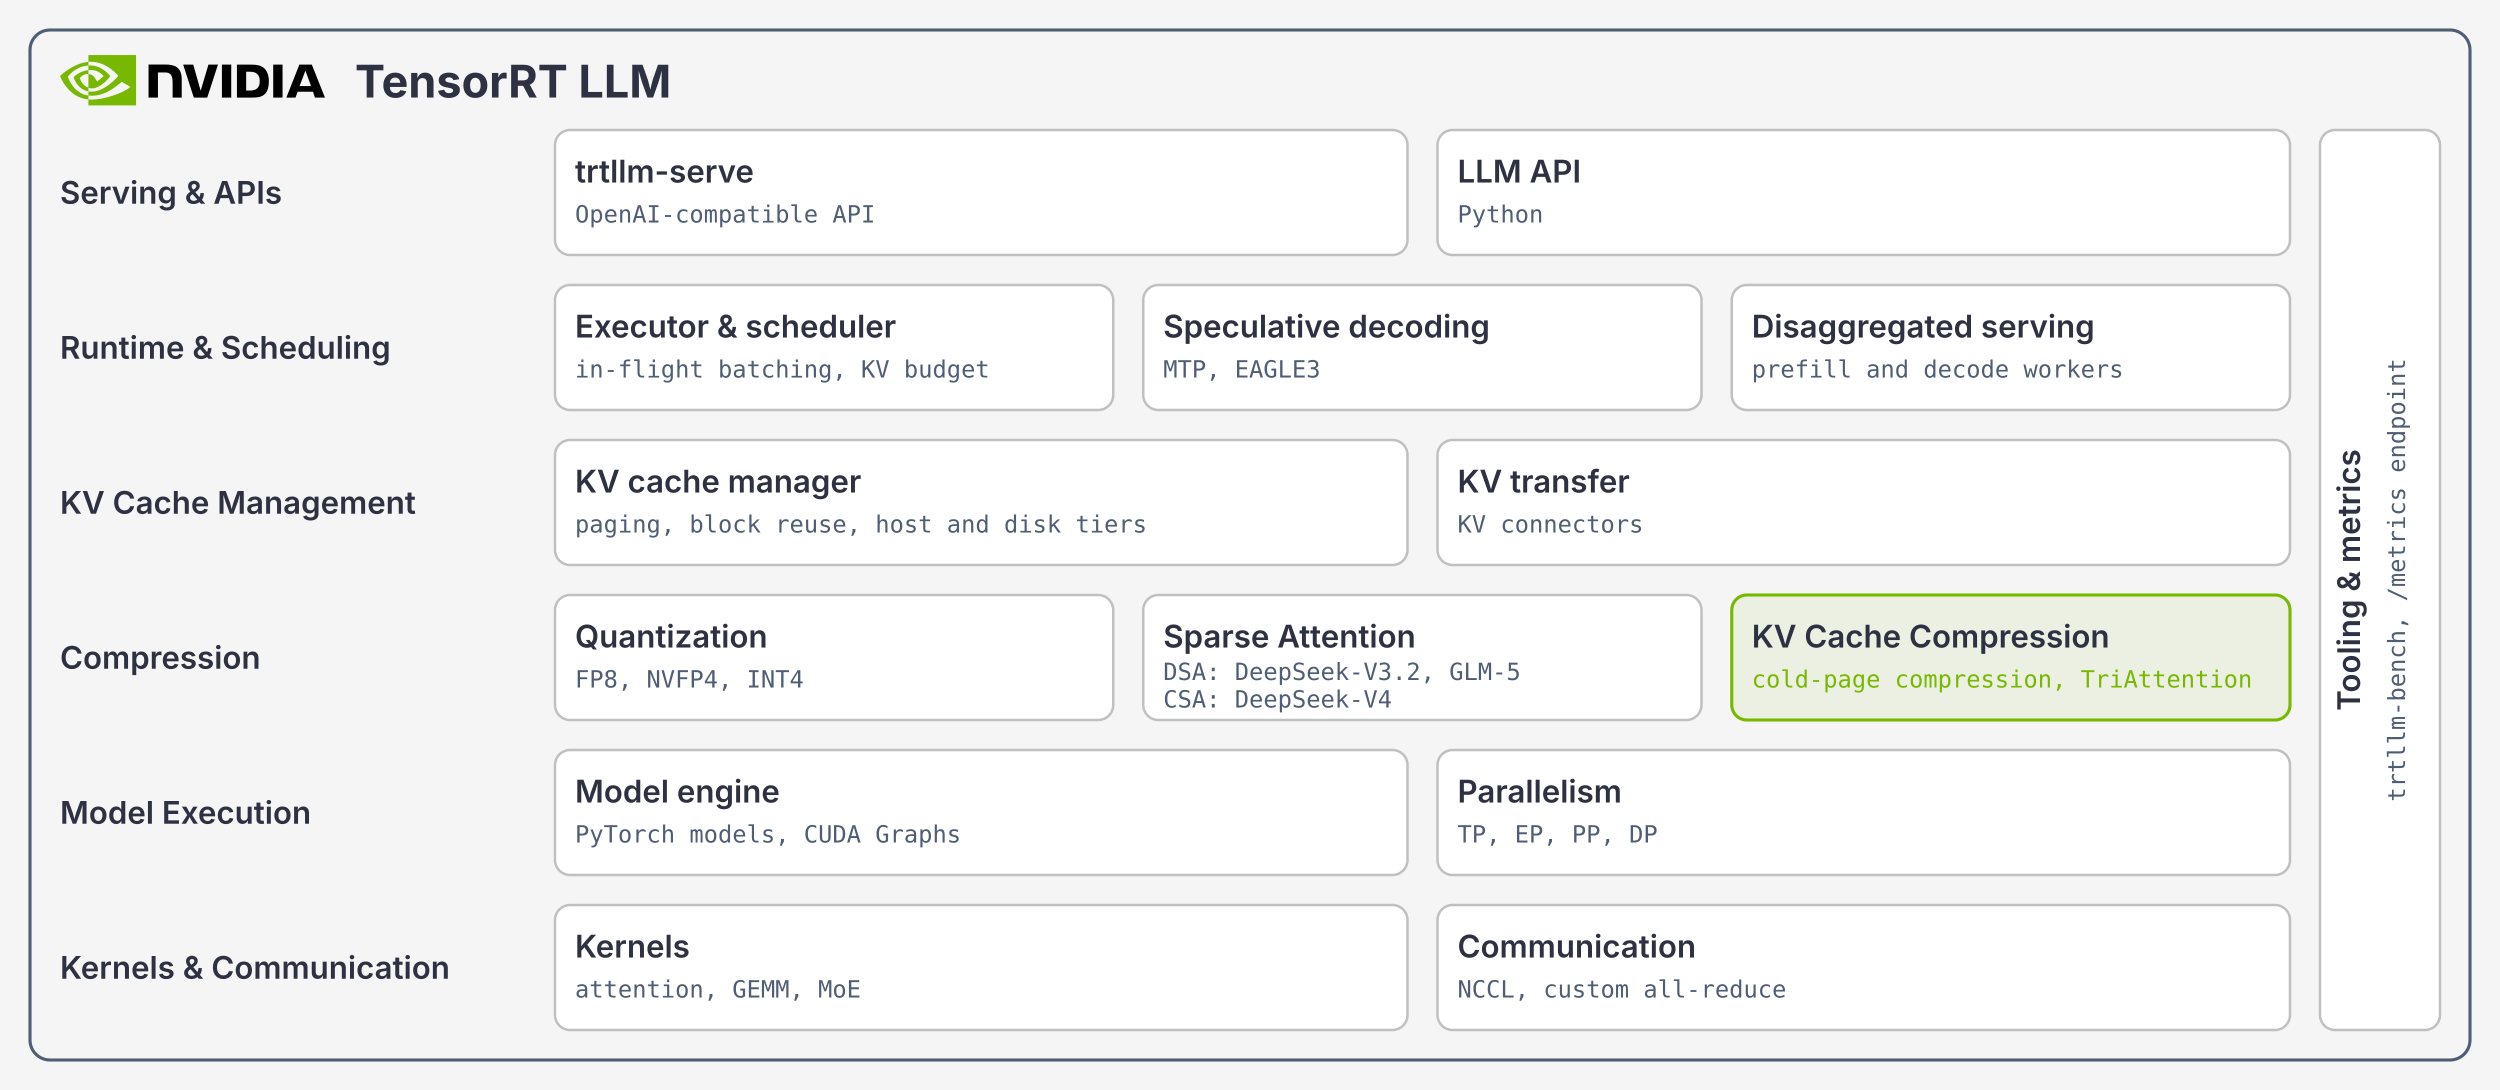
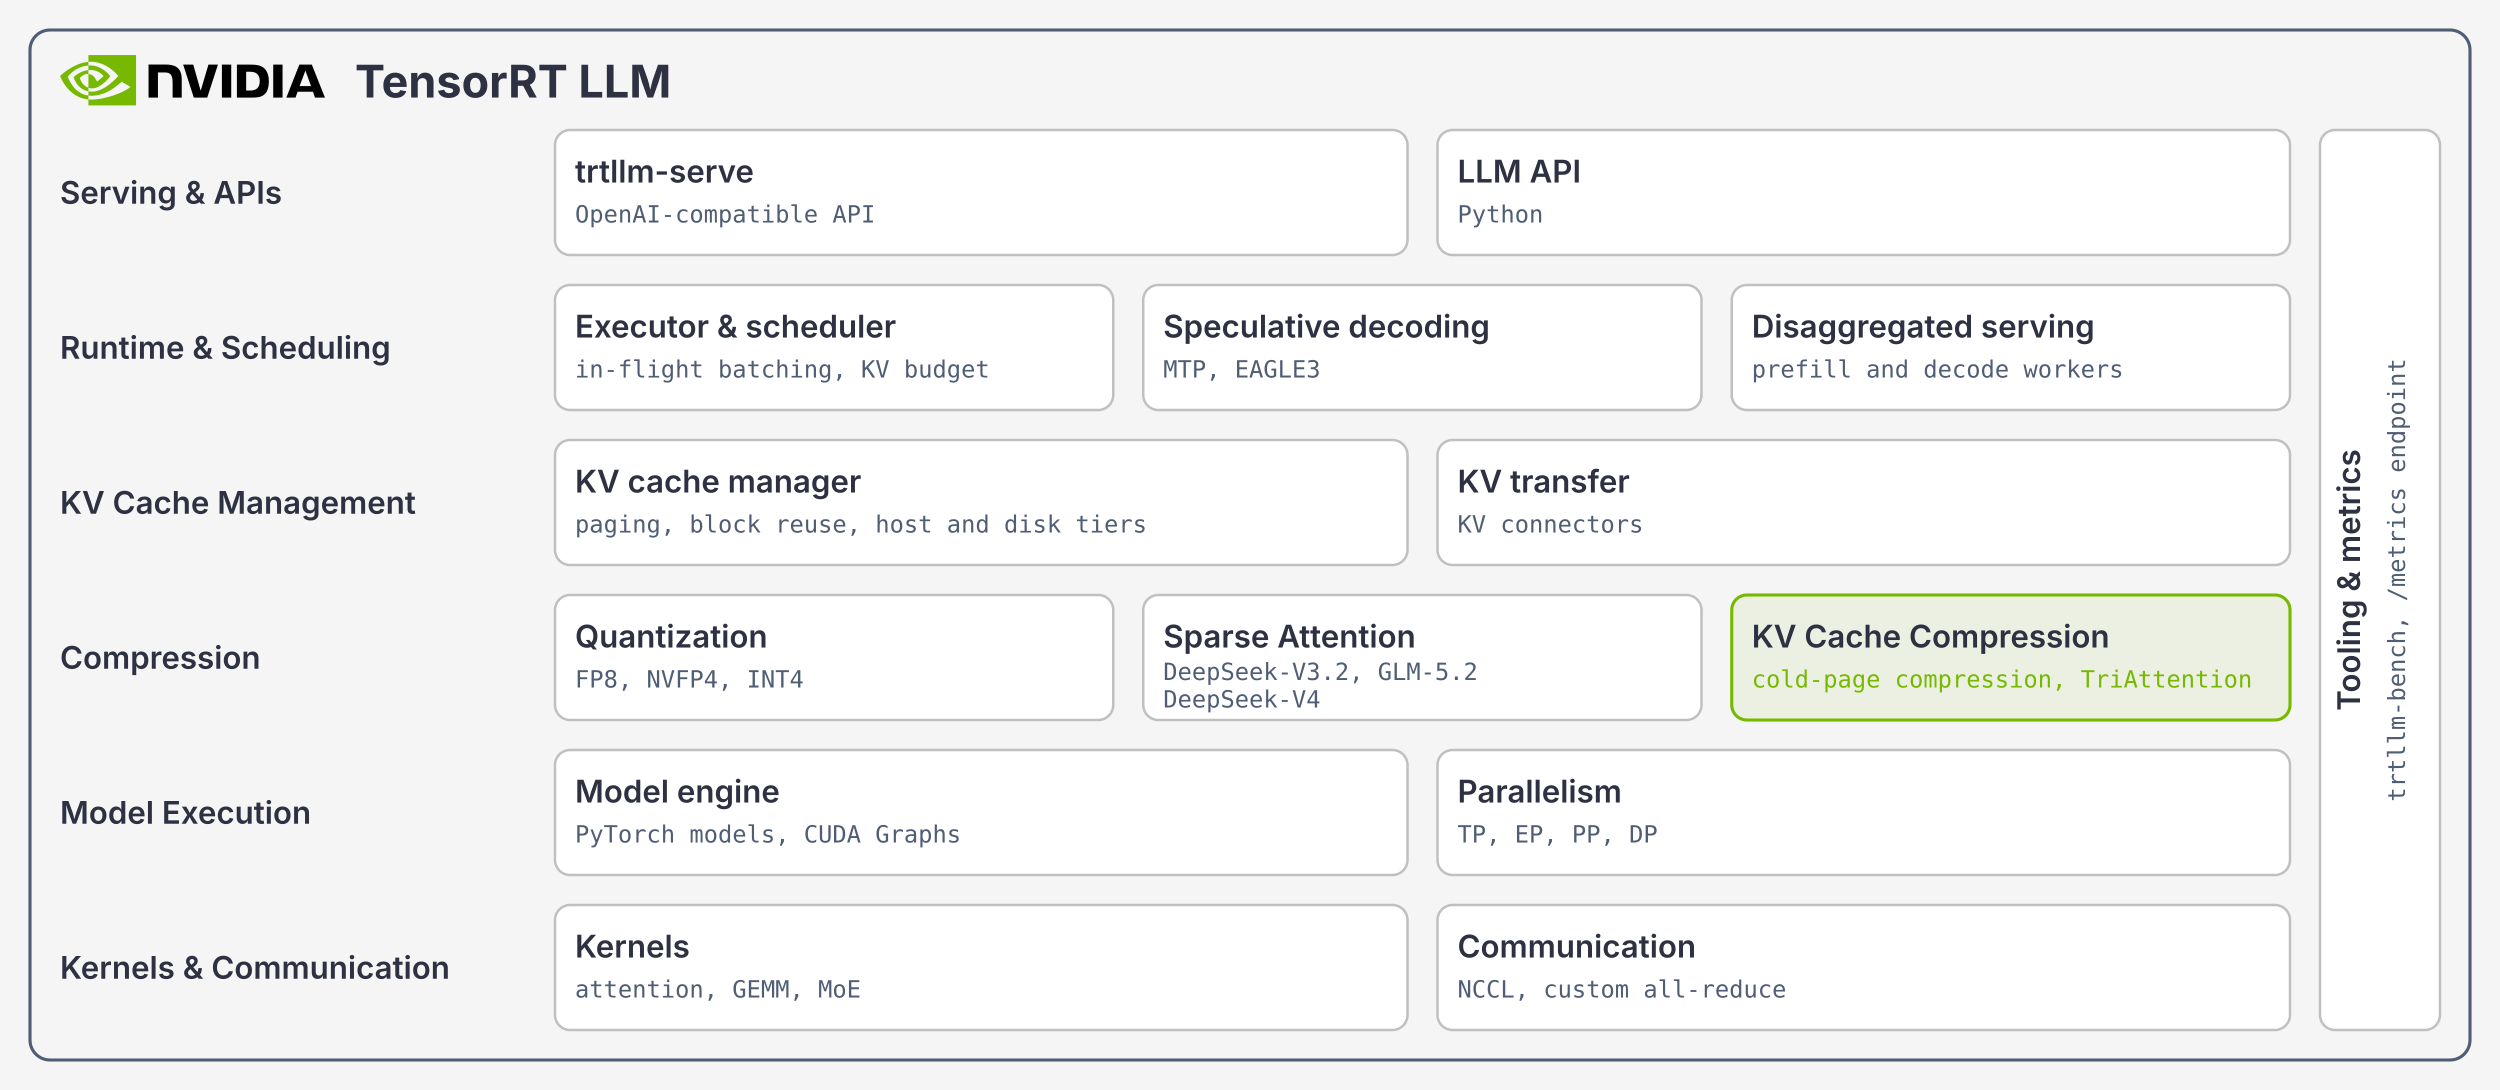
<svg xmlns="http://www.w3.org/2000/svg" width="1000" height="436" viewBox="0 0 1000 436" font-family="'Geist','Inter',system-ui,-apple-system,'Segoe UI',sans-serif">
  <rect width="1000" height="436" fill="#f5f5f5" />
  <rect x="12" y="12" width="976" height="412" rx="8" fill="none" stroke="#4f5d75" stroke-width="1.25" />
  <svg x="24" y="22" width="106" height="20.176" viewBox="215 523 2070 394" role="img" aria-label="NVIDIA">
    <path fill="#76B900" d="M436.938,640.784v-35.492c3.446-.246,6.926-.429,10.473-.54,97.072-3.051,160.756,83.408,160.756,83.408,0,0-68.782,95.535-142.531,95.535-10.622,0-20.128-1.712-28.698-4.588v-107.624c37.791,4.565,45.388,21.257,68.114,59.127l50.53-42.604s-36.884-48.377-99.062-48.377c-6.766,0-13.231.478-19.581,1.155M436.938,523.541v53.014c3.484-.275,6.973-.497,10.473-.623,134.994-4.548,222.939,110.709,222.939,110.709,0,0-101.018,122.837-206.255,122.837-9.642,0-18.672-.89-27.156-2.391v32.77c7.257.922,14.771,1.465,22.615,1.465,97.937,0,168.759-50.01,237.342-109.206,11.363,9.104,57.917,31.252,67.491,40.96-65.213,54.586-217.176,98.584-303.328,98.584-8.301,0-16.287-.502-24.12-1.253v46.054h372.234v-392.918h-372.234ZM436.938,779.106v27.98c-90.58-16.15-115.721-110.308-115.721-110.308,0,0,43.49-48.187,115.721-55.995v30.698c-.056,0-.092-.015-.141-.015-37.902-4.552-67.518,30.863-67.518,30.863,0,0,16.592,59.618,67.659,76.776M276.058,692.698s53.685-79.216,160.88-87.407v-28.736c-118.729,9.529-221.547,110.086-221.547,110.086,0,0,58.231,168.35,221.547,183.764v-30.549c-119.846-15.078-160.88-147.157-160.88-147.157Z" />
    <path fill="#000000" d="M1479.666,597.787l.026,257.907h72.836v-257.902l-72.862-.004ZM906.678,597.437v258.257h73.486v-196.098l56.928.019c18.858,0,32.289,4.693,41.376,14.389,11.521,12.277,16.224,32.068,16.224,68.288v113.402l71.188-.013.013-142.673c0-101.838-64.915-115.572-128.42-115.572h-130.795M1596.945,597.796v257.898h118.14c62.945,0,83.488-10.469,105.707-33.94,15.707-16.477,25.853-52.647,25.853-92.174,0-36.25-8.589-68.591-23.575-88.73-26.984-36.014-65.861-43.054-123.899-43.054h-102.226ZM1669.196,653.952h31.318c45.434,0,74.817,20.403,74.817,73.342,0,52.952-29.384,73.355-74.817,73.355h-31.318v-146.696ZM1374.647,597.796l-60.789,204.399-58.249-204.386-78.627-.013,83.187,257.898h104.98l83.841-257.898h-74.344ZM1880.538,855.694h72.849v-257.885l-72.866-.013.017,257.898ZM2084.725,597.889l-101.709,257.716h71.821l16.091-45.551h120.368l15.233,45.551h77.978l-102.485-257.738-97.297.021ZM2132.007,644.906l44.123,120.736h-89.639l45.516-120.736Z" />
  </svg>
  <text x="142" y="39" font-size="18" font-weight="700" fill="#2d3142">TensorRT LLM</text>
  <text x="24" y="81.5" font-size="12.5" font-weight="600" fill="#2d3142">Serving &amp; APIs</text>
  <rect x="222.0" y="52" width="341.0" height="50" rx="6" fill="#ffffff" stroke="#bfc0c0" stroke-width="1" />
  <text x="230.0" y="73" font-size="12.5" font-weight="600" fill="#2d3142">trtllm-serve</text>
  <text x="230.0" y="89" font-size="9.5" font-weight="500" font-family="'Geist Mono','SFMono-Regular',Menlo,Consolas,monospace" fill="#4f5d75">OpenAI-compatible API</text>
  <rect x="575.0" y="52" width="341.0" height="50" rx="6" fill="#ffffff" stroke="#bfc0c0" stroke-width="1" />
  <text x="583.0" y="73" font-size="12.5" font-weight="600" fill="#2d3142">LLM API</text>
  <text x="583.0" y="89" font-size="9.5" font-weight="500" font-family="'Geist Mono','SFMono-Regular',Menlo,Consolas,monospace" fill="#4f5d75">Python</text>
  <text x="24" y="143.5" font-size="12.5" font-weight="600" fill="#2d3142">Runtime &amp; Scheduling</text>
  <rect x="222.0" y="114" width="223.3" height="50" rx="6" fill="#ffffff" stroke="#bfc0c0" stroke-width="1" />
  <text x="230.0" y="135" font-size="12.5" font-weight="600" fill="#2d3142">Executor &amp; scheduler</text>
  <text x="230.0" y="151" font-size="9.5" font-weight="500" font-family="'Geist Mono','SFMono-Regular',Menlo,Consolas,monospace" fill="#4f5d75">in-flight batching, KV budget</text>
  <rect x="457.3" y="114" width="223.3" height="50" rx="6" fill="#ffffff" stroke="#bfc0c0" stroke-width="1" />
  <text x="465.3" y="135" font-size="12.5" font-weight="600" fill="#2d3142">Speculative decoding</text>
  <text x="465.3" y="151" font-size="9.5" font-weight="500" font-family="'Geist Mono','SFMono-Regular',Menlo,Consolas,monospace" fill="#4f5d75">MTP, EAGLE3</text>
  <rect x="692.7" y="114" width="223.3" height="50" rx="6" fill="#ffffff" stroke="#bfc0c0" stroke-width="1" />
  <text x="700.7" y="135" font-size="12.5" font-weight="600" fill="#2d3142">Disaggregated serving</text>
  <text x="700.7" y="151" font-size="9.5" font-weight="500" font-family="'Geist Mono','SFMono-Regular',Menlo,Consolas,monospace" fill="#4f5d75">prefill and decode workers</text>
  <text x="24" y="205.5" font-size="12.5" font-weight="600" fill="#2d3142">KV Cache Management</text>
  <rect x="222.0" y="176" width="341.0" height="50" rx="6" fill="#ffffff" stroke="#bfc0c0" stroke-width="1" />
  <text x="230.0" y="197" font-size="12.5" font-weight="600" fill="#2d3142">KV cache manager</text>
  <text x="230.0" y="213" font-size="9.5" font-weight="500" font-family="'Geist Mono','SFMono-Regular',Menlo,Consolas,monospace" fill="#4f5d75">paging, block reuse, host and disk tiers</text>
  <rect x="575.0" y="176" width="341.0" height="50" rx="6" fill="#ffffff" stroke="#bfc0c0" stroke-width="1" />
  <text x="583.0" y="197" font-size="12.5" font-weight="600" fill="#2d3142">KV transfer</text>
  <text x="583.0" y="213" font-size="9.5" font-weight="500" font-family="'Geist Mono','SFMono-Regular',Menlo,Consolas,monospace" fill="#4f5d75">KV connectors</text>
  <text x="24" y="267.5" font-size="12.5" font-weight="600" fill="#2d3142">Compression</text>
  <rect x="222.0" y="238" width="223.3" height="50" rx="6" fill="#ffffff" stroke="#bfc0c0" stroke-width="1" />
  <text x="230.0" y="259" font-size="12.5" font-weight="600" fill="#2d3142">Quantization</text>
  <text x="230.0" y="275" font-size="9.5" font-weight="500" font-family="'Geist Mono','SFMono-Regular',Menlo,Consolas,monospace" fill="#4f5d75">FP8, NVFP4, INT4</text>
  <rect x="457.3" y="238" width="223.3" height="50" rx="6" fill="#ffffff" stroke="#bfc0c0" stroke-width="1" />
  <text x="465.3" y="259" font-size="12.5" font-weight="600" fill="#2d3142">Sparse Attention</text>
-   <text x="465.3" y="272" font-size="9.5" font-weight="500" font-family="'Geist Mono','SFMono-Regular',Menlo,Consolas,monospace" fill="#4f5d75">DSA: DeepSeek-V3.2, GLM-5</text>
-   <text x="465.3" y="283" font-size="9.5" font-weight="500" font-family="'Geist Mono','SFMono-Regular',Menlo,Consolas,monospace" fill="#4f5d75">CSA: DeepSeek-V4</text>
+   <text x="465.3" y="272" font-size="9.5" font-weight="500" font-family="'Geist Mono','SFMono-Regular',Menlo,Consolas,monospace" fill="#4f5d75">DeepSeek-V3.2, GLM-5.2</text>
+   <text x="465.3" y="283" font-size="9.5" font-weight="500" font-family="'Geist Mono','SFMono-Regular',Menlo,Consolas,monospace" fill="#4f5d75">DeepSeek-V4</text>
  <rect x="692.7" y="238" width="223.3" height="50" rx="6" fill="rgba(118,185,0,0.08)" stroke="#76B900" stroke-width="1.25" />
  <text x="700.7" y="259" font-size="12.5" font-weight="600" fill="#2d3142">KV Cache Compression</text>
  <text x="700.7" y="275" font-size="9.5" font-weight="500" font-family="'Geist Mono','SFMono-Regular',Menlo,Consolas,monospace" fill="#76B900">cold-page compression, TriAttention</text>
  <text x="24" y="329.5" font-size="12.5" font-weight="600" fill="#2d3142">Model Execution</text>
  <rect x="222.0" y="300" width="341.0" height="50" rx="6" fill="#ffffff" stroke="#bfc0c0" stroke-width="1" />
  <text x="230.0" y="321" font-size="12.5" font-weight="600" fill="#2d3142">Model engine</text>
  <text x="230.0" y="337" font-size="9.5" font-weight="500" font-family="'Geist Mono','SFMono-Regular',Menlo,Consolas,monospace" fill="#4f5d75">PyTorch models, CUDA Graphs</text>
  <rect x="575.0" y="300" width="341.0" height="50" rx="6" fill="#ffffff" stroke="#bfc0c0" stroke-width="1" />
  <text x="583.0" y="321" font-size="12.5" font-weight="600" fill="#2d3142">Parallelism</text>
  <text x="583.0" y="337" font-size="9.5" font-weight="500" font-family="'Geist Mono','SFMono-Regular',Menlo,Consolas,monospace" fill="#4f5d75">TP, EP, PP, DP</text>
  <text x="24" y="391.5" font-size="12.5" font-weight="600" fill="#2d3142">Kernels &amp; Communication</text>
  <rect x="222.0" y="362" width="341.0" height="50" rx="6" fill="#ffffff" stroke="#bfc0c0" stroke-width="1" />
  <text x="230.0" y="383" font-size="12.5" font-weight="600" fill="#2d3142">Kernels</text>
  <text x="230.0" y="399" font-size="9.5" font-weight="500" font-family="'Geist Mono','SFMono-Regular',Menlo,Consolas,monospace" fill="#4f5d75">attention, GEMM, MoE</text>
  <rect x="575.0" y="362" width="341.0" height="50" rx="6" fill="#ffffff" stroke="#bfc0c0" stroke-width="1" />
  <text x="583.0" y="383" font-size="12.5" font-weight="600" fill="#2d3142">Communication</text>
  <text x="583.0" y="399" font-size="9.5" font-weight="500" font-family="'Geist Mono','SFMono-Regular',Menlo,Consolas,monospace" fill="#4f5d75">NCCL, custom all-reduce</text>
  <rect x="928" y="52" width="48" height="360" rx="6" fill="#ffffff" stroke="#bfc0c0" stroke-width="1" />
  <text x="0" y="0" font-size="12.5" font-weight="600" fill="#2d3142" text-anchor="middle" transform="translate(944.0,232.0) rotate(-90)">Tooling &amp; metrics</text>
  <text x="0" y="0" font-size="9.5" font-weight="500" font-family="'Geist Mono','SFMono-Regular',Menlo,Consolas,monospace" fill="#4f5d75" text-anchor="middle" transform="translate(962.0,232.0) rotate(-90)">trtllm-bench, /metrics endpoint</text>
</svg>
